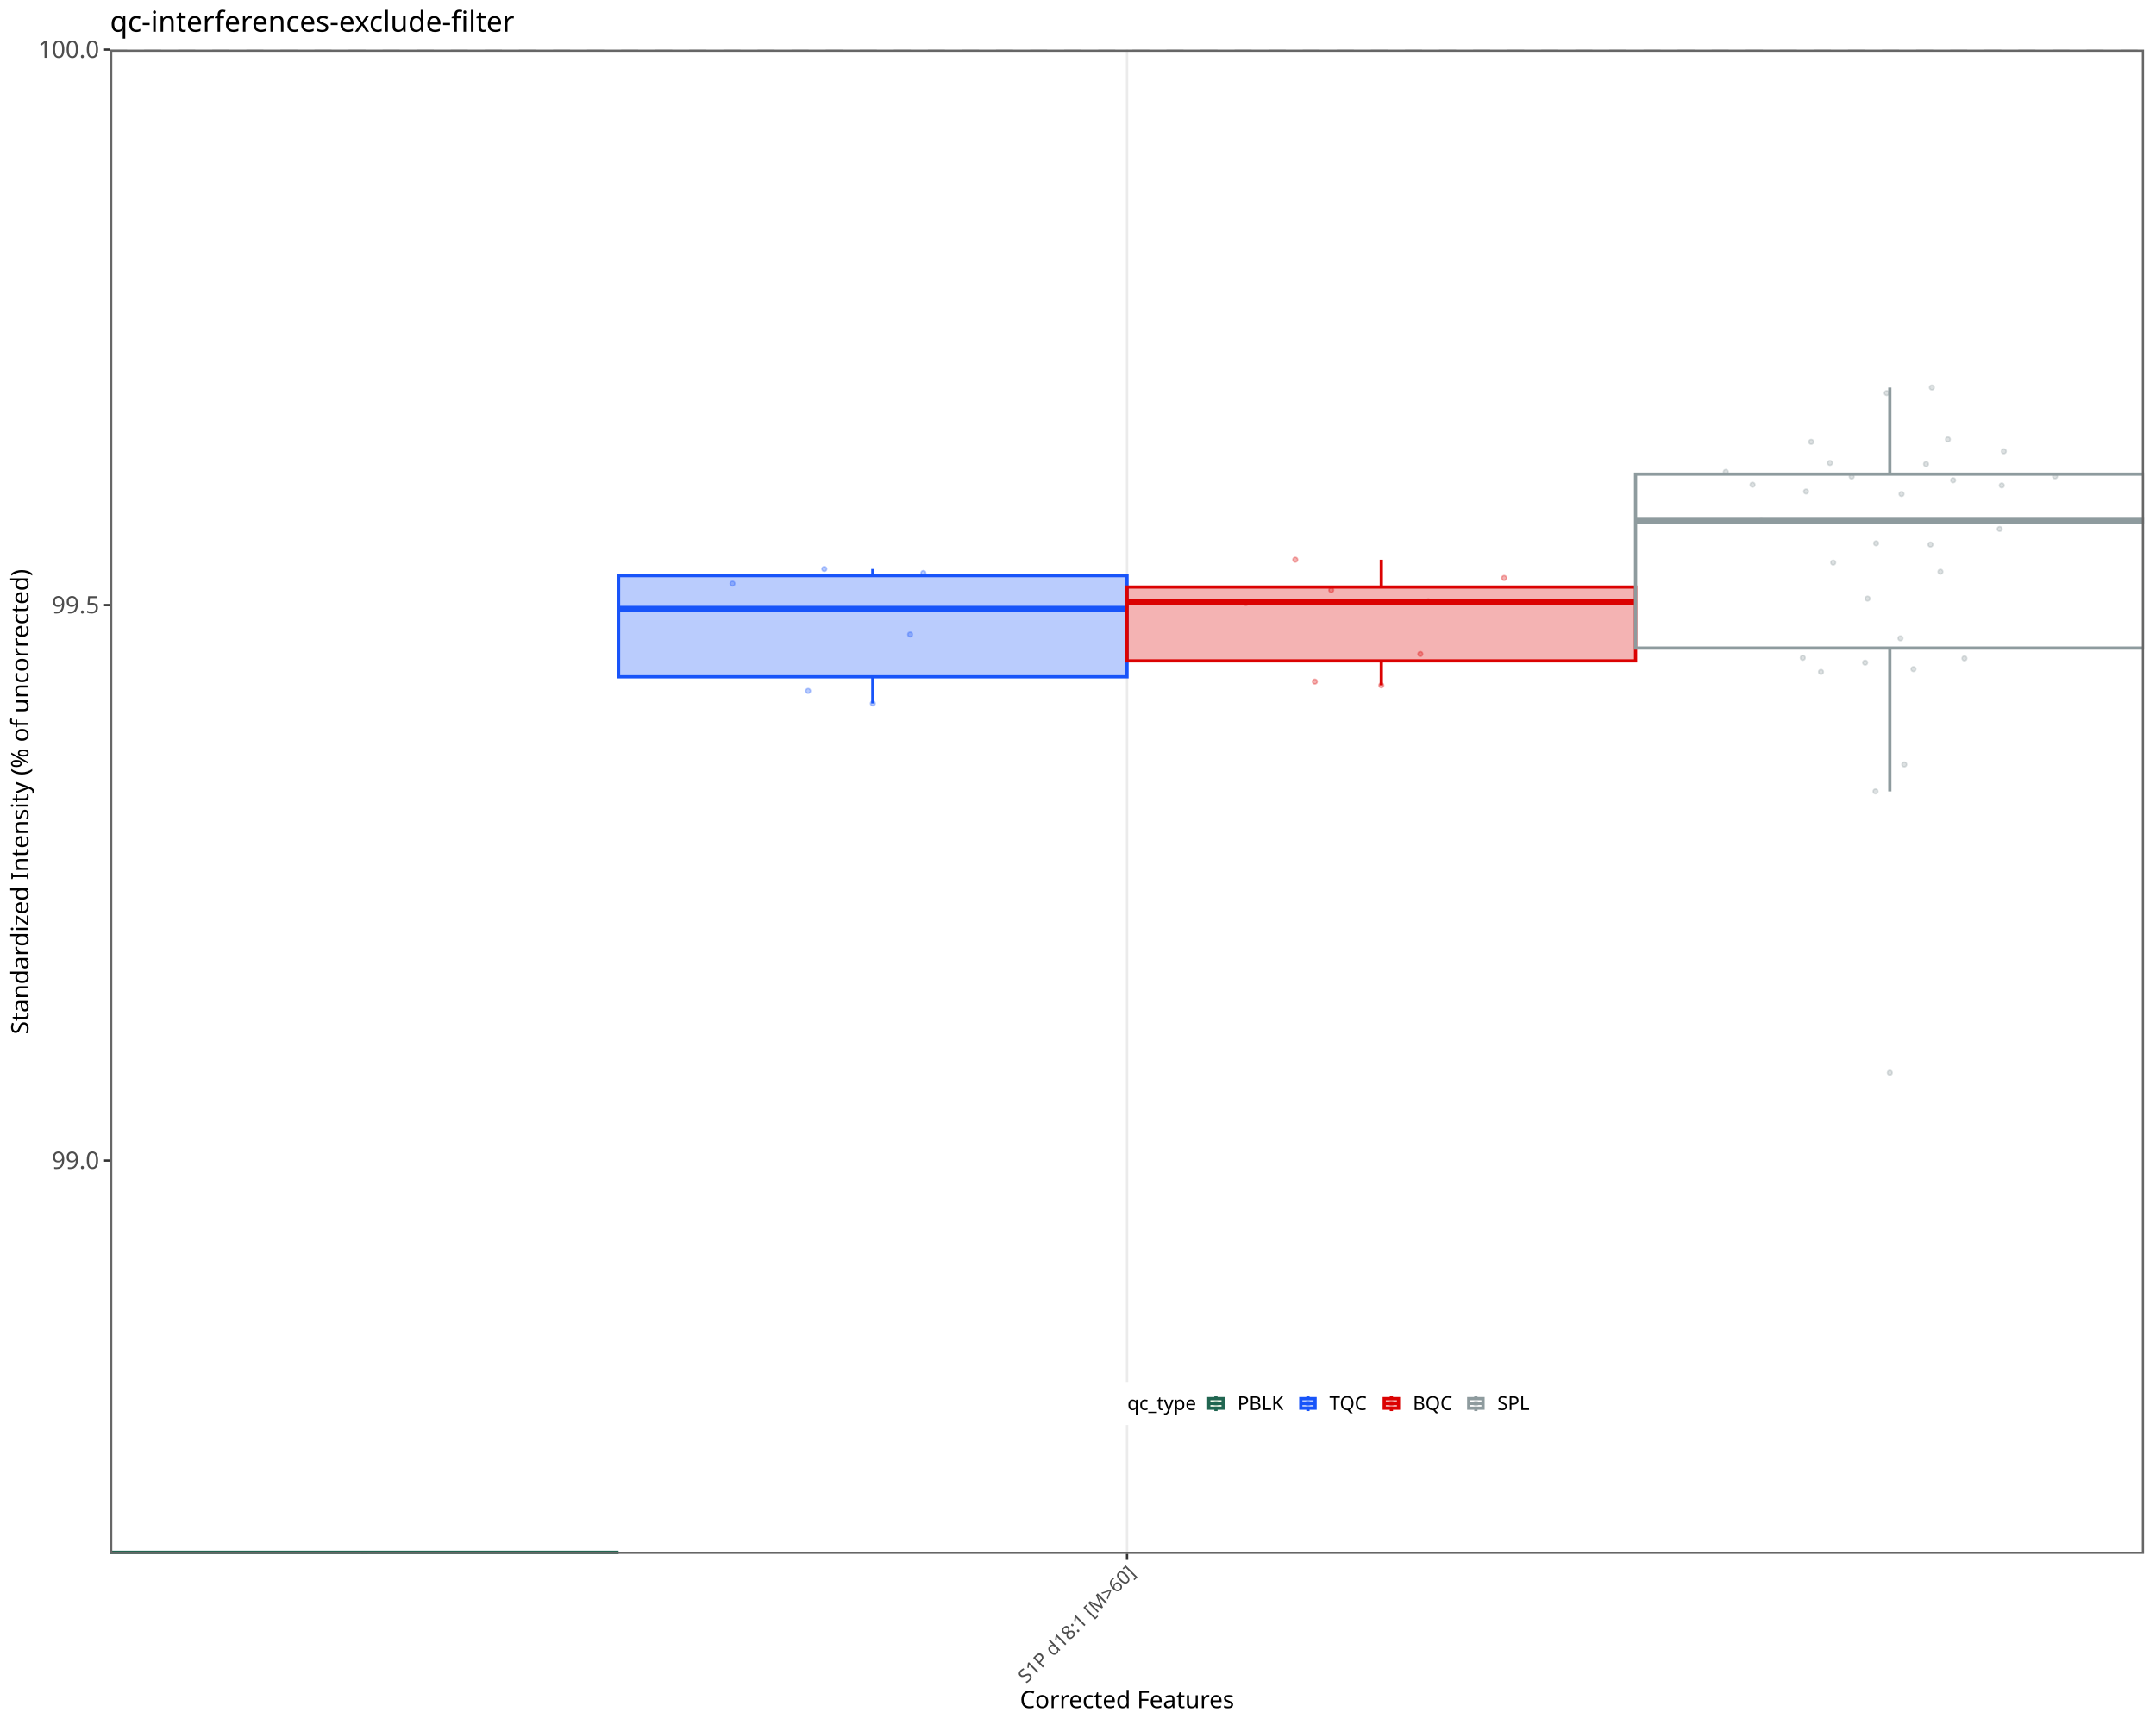
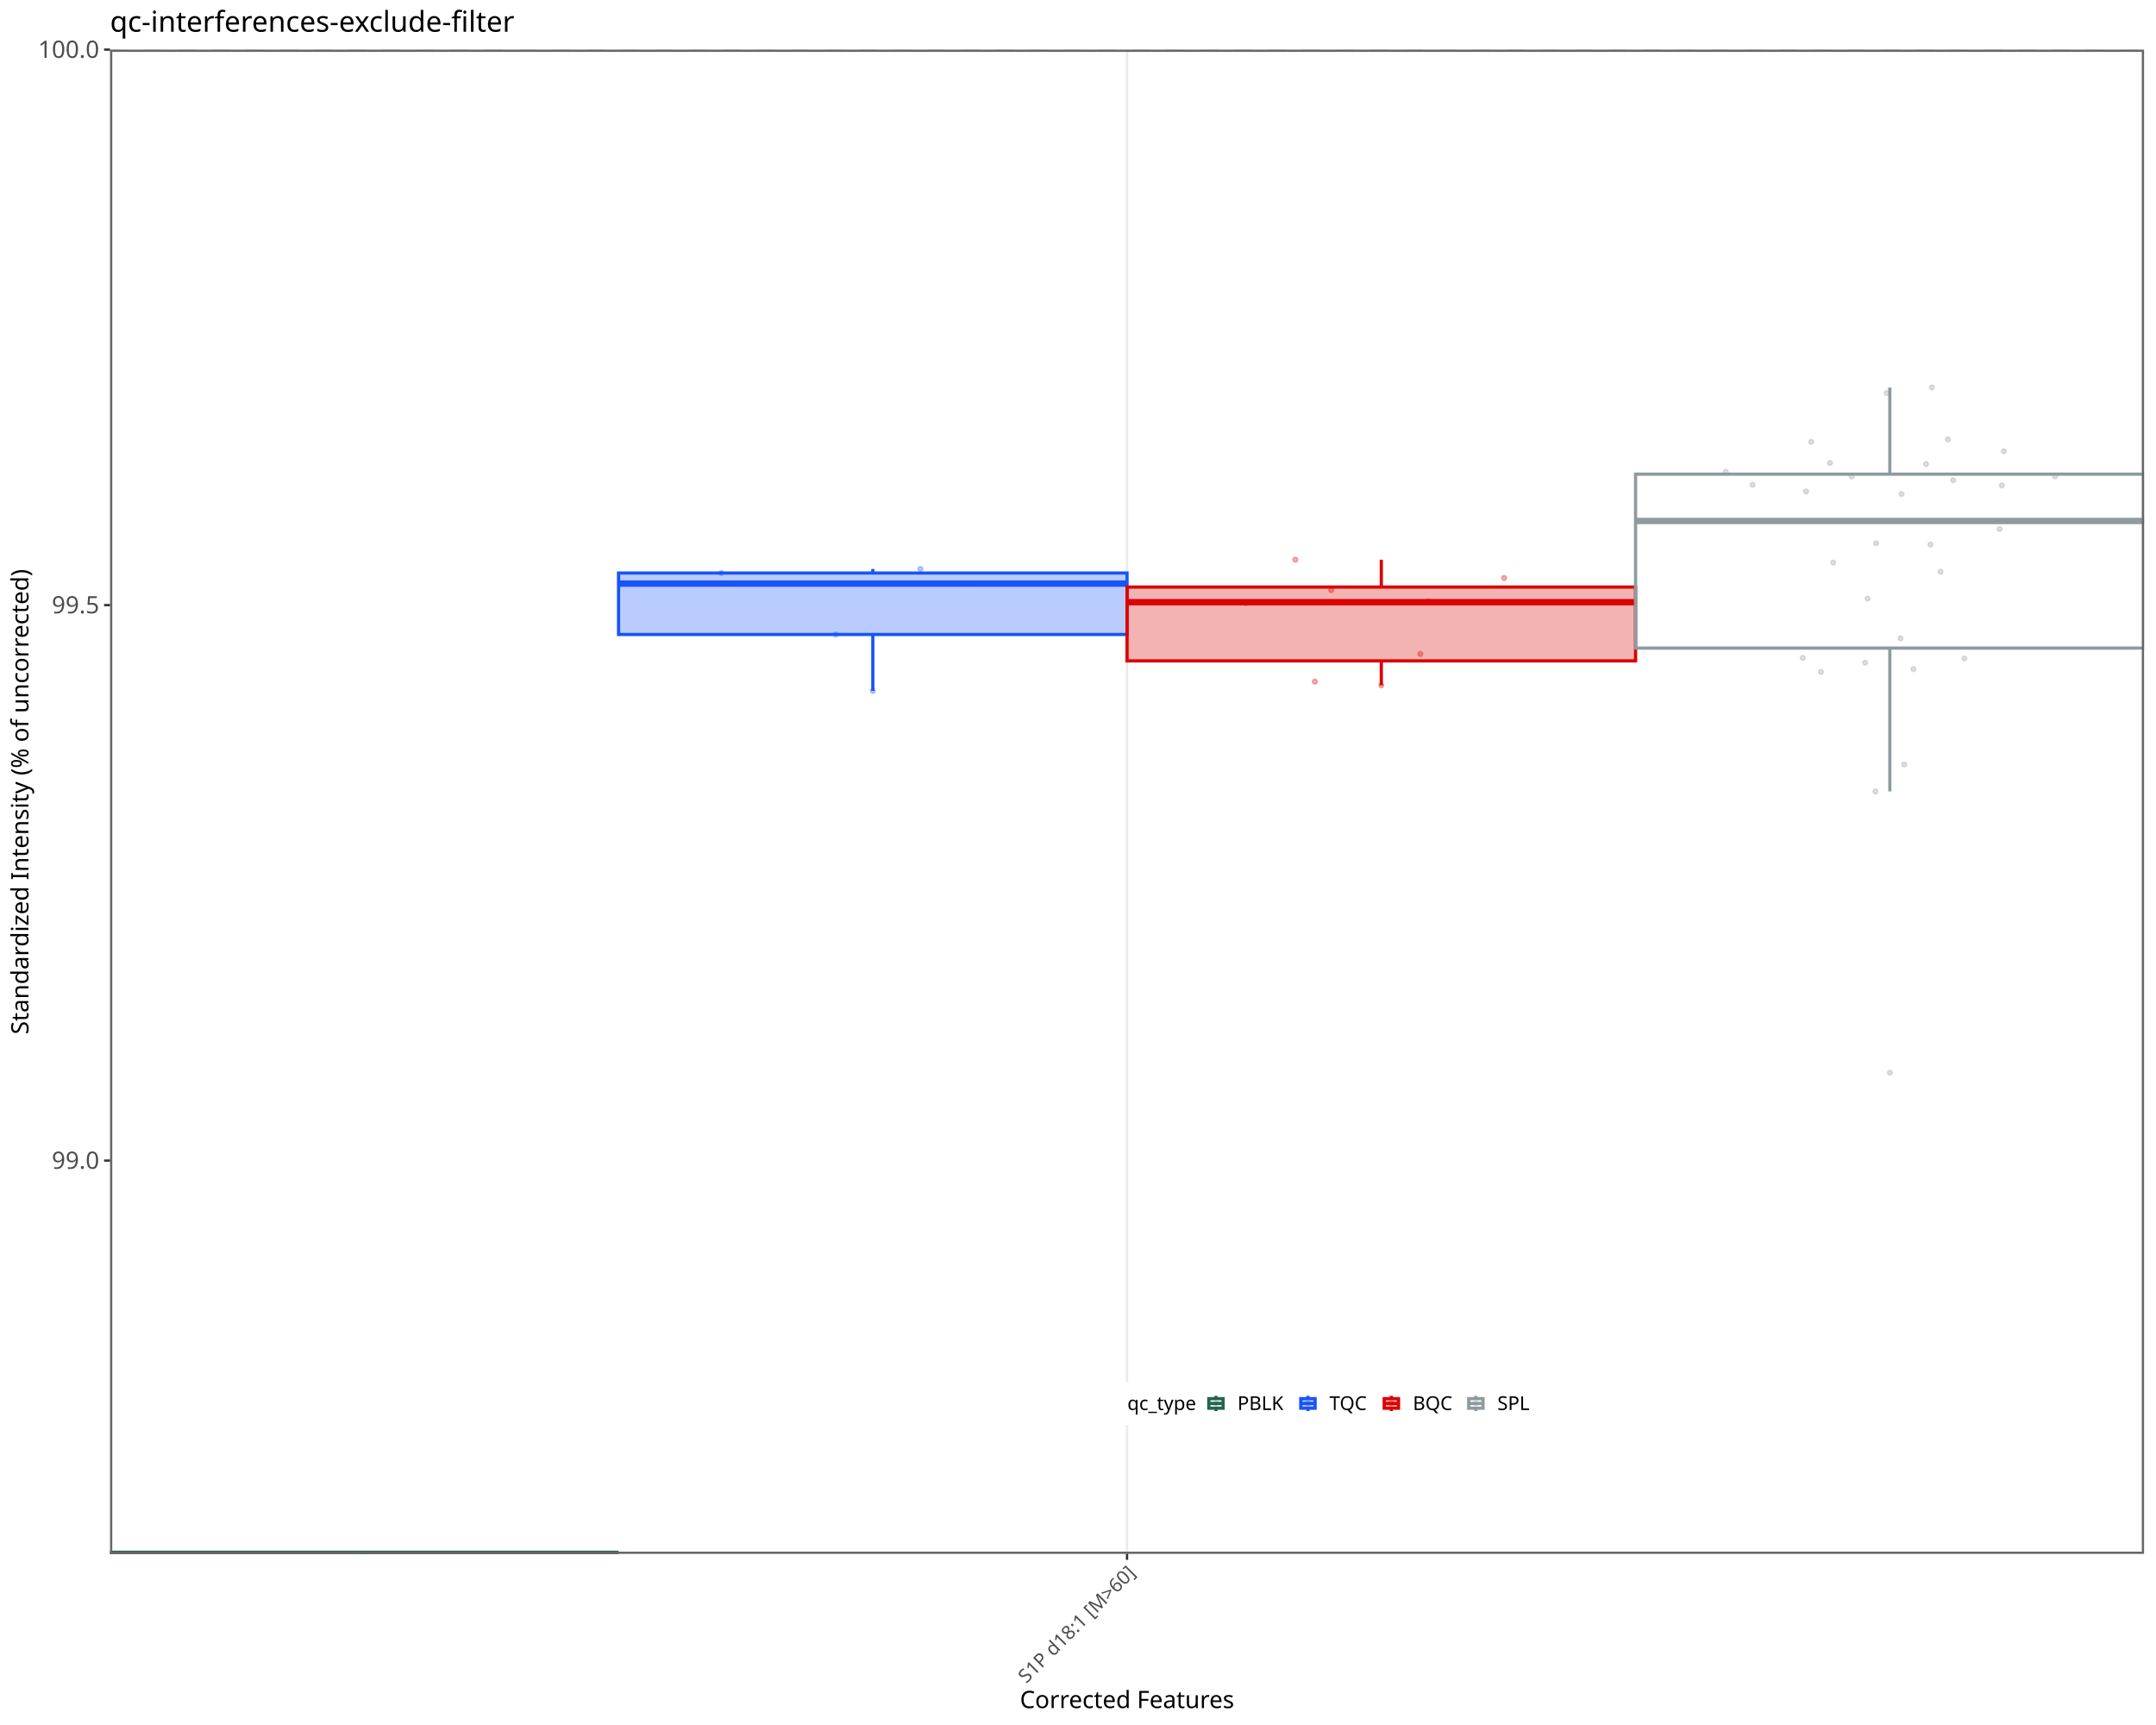
<svg xmlns="http://www.w3.org/2000/svg" class="svglite" data-engine-version="2.0" width="720.00pt" height="576.00pt" viewBox="0 0 720.00 576.00">
  <defs>
    <style type="text/css">
    .svglite line, .svglite polyline, .svglite polygon, .svglite path, .svglite rect, .svglite circle {
      fill: none;
      stroke: #000000;
      stroke-linecap: round;
      stroke-linejoin: round;
      stroke-miterlimit: 10.00;
    }
  </style>
  </defs>
  <rect width="100%" height="100%" style="stroke: none; fill: #FFFFFF;" />
  <defs>
    <clipPath id="cpMC4wMHw3MjAuMDB8MC4wMHw1NzYuMDA=">
      <rect x="0.00" y="0.00" width="720.00" height="576.00" />
    </clipPath>
  </defs>
  <g clip-path="url(#cpMC4wMHw3MjAuMDB8MC4wMHw1NzYuMDA=)">
    <rect x="0.00" y="0.00" width="720.00" height="576.00" style="stroke-width: 0.78; stroke: #FFFFFF; fill: #FFFFFF;" />
  </g>
  <defs>
    <clipPath id="cpMzYuNzV8NzE2LjAxfDE2LjU3fDUxOC44Ng==">
      <rect x="36.75" y="16.57" width="679.26" height="502.29" />
    </clipPath>
  </defs>
  <g clip-path="url(#cpMzYuNzV8NzE2LjAxfDE2LjU3fDUxOC44Ng==)">
    <rect x="36.75" y="16.57" width="679.26" height="502.29" style="stroke-width: 0.78; stroke: none; fill: #FFFFFF;" />
    <polyline points="376.38,518.86 376.38,16.57 " style="stroke-width: 0.78; stroke: #EBEBEB; stroke-linecap: butt;" />
    <circle cx="121.66" cy="518.86" r="0.79" style="stroke-width: 0.52; stroke: #216651; stroke-opacity: 0.30; fill: #216651; fill-opacity: 0.30;" />
-     <circle cx="303.94" cy="211.86" r="0.79" style="stroke-width: 0.52; stroke: #1854F9; stroke-opacity: 0.30; fill: #1854F9; fill-opacity: 0.30;" />
-     <circle cx="308.36" cy="191.34" r="0.79" style="stroke-width: 0.52; stroke: #1854F9; stroke-opacity: 0.30; fill: #1854F9; fill-opacity: 0.30;" />
-     <circle cx="244.62" cy="194.87" r="0.79" style="stroke-width: 0.52; stroke: #1854F9; stroke-opacity: 0.30; fill: #1854F9; fill-opacity: 0.30;" />
-     <circle cx="275.28" cy="189.99" r="0.79" style="stroke-width: 0.52; stroke: #1854F9; stroke-opacity: 0.30; fill: #1854F9; fill-opacity: 0.30;" />
-     <circle cx="269.87" cy="230.71" r="0.79" style="stroke-width: 0.52; stroke: #1854F9; stroke-opacity: 0.30; fill: #1854F9; fill-opacity: 0.30;" />
-     <circle cx="291.48" cy="234.89" r="0.79" style="stroke-width: 0.52; stroke: #1854F9; stroke-opacity: 0.30; fill: #1854F9; fill-opacity: 0.30;" />
+     <circle cx="279.13" cy="211.86" r="0.79" style="stroke-width: 0.52; stroke: #1854F9; stroke-opacity: 0.30; fill: #1854F9; fill-opacity: 0.30;" />
+     <circle cx="240.87" cy="191.34" r="0.79" style="stroke-width: 0.52; stroke: #1854F9; stroke-opacity: 0.30; fill: #1854F9; fill-opacity: 0.30;" />
+     <circle cx="321.03" cy="194.87" r="0.79" style="stroke-width: 0.52; stroke: #1854F9; stroke-opacity: 0.30; fill: #1854F9; fill-opacity: 0.30;" />
+     <circle cx="307.37" cy="189.99" r="0.79" style="stroke-width: 0.52; stroke: #1854F9; stroke-opacity: 0.30; fill: #1854F9; fill-opacity: 0.30;" />
+     <circle cx="291.48" cy="230.71" r="0.79" style="stroke-width: 0.52; stroke: #1854F9; stroke-opacity: 0.30; fill: #1854F9; fill-opacity: 0.30;" />
    <circle cx="416.07" cy="201.36" r="0.79" style="stroke-width: 0.52; stroke: #DB0202; stroke-opacity: 0.30; fill: #DB0202; fill-opacity: 0.30;" />
    <circle cx="444.57" cy="197.03" r="0.79" style="stroke-width: 0.52; stroke: #DB0202; stroke-opacity: 0.30; fill: #DB0202; fill-opacity: 0.30;" />
    <circle cx="502.31" cy="192.99" r="0.79" style="stroke-width: 0.52; stroke: #DB0202; stroke-opacity: 0.30; fill: #DB0202; fill-opacity: 0.30;" />
    <circle cx="474.32" cy="218.37" r="0.79" style="stroke-width: 0.52; stroke: #DB0202; stroke-opacity: 0.30; fill: #DB0202; fill-opacity: 0.30;" />
    <circle cx="432.57" cy="186.89" r="0.79" style="stroke-width: 0.52; stroke: #DB0202; stroke-opacity: 0.30; fill: #DB0202; fill-opacity: 0.30;" />
    <circle cx="477.00" cy="200.80" r="0.79" style="stroke-width: 0.52; stroke: #DB0202; stroke-opacity: 0.30; fill: #DB0202; fill-opacity: 0.30;" />
    <circle cx="439.10" cy="227.60" r="0.79" style="stroke-width: 0.52; stroke: #DB0202; stroke-opacity: 0.30; fill: #DB0202; fill-opacity: 0.30;" />
    <circle cx="461.29" cy="228.84" r="0.79" style="stroke-width: 0.52; stroke: #DB0202; stroke-opacity: 0.30; fill: #DB0202; fill-opacity: 0.30;" />
    <circle cx="656.03" cy="219.85" r="0.79" style="stroke-width: 0.52; stroke: #8E9B9E; stroke-opacity: 0.30; fill: #8E9B9E; fill-opacity: 0.30;" />
    <circle cx="668.50" cy="162.09" r="0.79" style="stroke-width: 0.52; stroke: #8E9B9E; stroke-opacity: 0.30; fill: #8E9B9E; fill-opacity: 0.30;" />
    <circle cx="602.04" cy="219.67" r="0.79" style="stroke-width: 0.52; stroke: #8E9B9E; stroke-opacity: 0.30; fill: #8E9B9E; fill-opacity: 0.30;" />
    <circle cx="626.33" cy="264.26" r="0.79" style="stroke-width: 0.52; stroke: #8E9B9E; stroke-opacity: 0.30; fill: #8E9B9E; fill-opacity: 0.30;" />
    <circle cx="645.15" cy="129.40" r="0.79" style="stroke-width: 0.52; stroke: #8E9B9E; stroke-opacity: 0.30; fill: #8E9B9E; fill-opacity: 0.30;" />
    <circle cx="630.07" cy="131.25" r="0.79" style="stroke-width: 0.52; stroke: #8E9B9E; stroke-opacity: 0.30; fill: #8E9B9E; fill-opacity: 0.30;" />
    <circle cx="634.66" cy="213.14" r="0.79" style="stroke-width: 0.52; stroke: #8E9B9E; stroke-opacity: 0.30; fill: #8E9B9E; fill-opacity: 0.30;" />
    <circle cx="612.20" cy="187.86" r="0.79" style="stroke-width: 0.52; stroke: #8E9B9E; stroke-opacity: 0.30; fill: #8E9B9E; fill-opacity: 0.30;" />
    <circle cx="643.21" cy="154.96" r="0.79" style="stroke-width: 0.52; stroke: #8E9B9E; stroke-opacity: 0.30; fill: #8E9B9E; fill-opacity: 0.30;" />
    <circle cx="576.33" cy="157.57" r="0.79" style="stroke-width: 0.52; stroke: #8E9B9E; stroke-opacity: 0.30; fill: #8E9B9E; fill-opacity: 0.30;" />
    <circle cx="631.11" cy="358.19" r="0.79" style="stroke-width: 0.52; stroke: #8E9B9E; stroke-opacity: 0.30; fill: #8E9B9E; fill-opacity: 0.30;" />
    <circle cx="635.02" cy="164.96" r="0.79" style="stroke-width: 0.52; stroke: #8E9B9E; stroke-opacity: 0.30; fill: #8E9B9E; fill-opacity: 0.30;" />
    <circle cx="611.12" cy="154.59" r="0.79" style="stroke-width: 0.52; stroke: #8E9B9E; stroke-opacity: 0.30; fill: #8E9B9E; fill-opacity: 0.30;" />
    <circle cx="623.68" cy="199.88" r="0.79" style="stroke-width: 0.52; stroke: #8E9B9E; stroke-opacity: 0.30; fill: #8E9B9E; fill-opacity: 0.30;" />
    <circle cx="608.12" cy="224.36" r="0.79" style="stroke-width: 0.52; stroke: #8E9B9E; stroke-opacity: 0.30; fill: #8E9B9E; fill-opacity: 0.30;" />
    <circle cx="648.01" cy="190.91" r="0.79" style="stroke-width: 0.52; stroke: #8E9B9E; stroke-opacity: 0.30; fill: #8E9B9E; fill-opacity: 0.30;" />
    <circle cx="639.01" cy="223.44" r="0.79" style="stroke-width: 0.52; stroke: #8E9B9E; stroke-opacity: 0.30; fill: #8E9B9E; fill-opacity: 0.30;" />
    <circle cx="604.85" cy="147.54" r="0.79" style="stroke-width: 0.52; stroke: #8E9B9E; stroke-opacity: 0.30; fill: #8E9B9E; fill-opacity: 0.30;" />
    <circle cx="686.29" cy="159.06" r="0.79" style="stroke-width: 0.52; stroke: #8E9B9E; stroke-opacity: 0.30; fill: #8E9B9E; fill-opacity: 0.30;" />
    <circle cx="588.18" cy="173.97" r="0.79" style="stroke-width: 0.52; stroke: #8E9B9E; stroke-opacity: 0.30; fill: #8E9B9E; fill-opacity: 0.30;" />
    <circle cx="626.53" cy="181.42" r="0.79" style="stroke-width: 0.52; stroke: #8E9B9E; stroke-opacity: 0.30; fill: #8E9B9E; fill-opacity: 0.30;" />
    <circle cx="603.14" cy="164.12" r="0.79" style="stroke-width: 0.52; stroke: #8E9B9E; stroke-opacity: 0.30; fill: #8E9B9E; fill-opacity: 0.30;" />
    <circle cx="667.79" cy="176.65" r="0.79" style="stroke-width: 0.52; stroke: #8E9B9E; stroke-opacity: 0.30; fill: #8E9B9E; fill-opacity: 0.30;" />
    <circle cx="669.18" cy="150.69" r="0.79" style="stroke-width: 0.52; stroke: #8E9B9E; stroke-opacity: 0.30; fill: #8E9B9E; fill-opacity: 0.30;" />
    <circle cx="635.94" cy="255.27" r="0.79" style="stroke-width: 0.52; stroke: #8E9B9E; stroke-opacity: 0.30; fill: #8E9B9E; fill-opacity: 0.30;" />
    <circle cx="652.26" cy="160.37" r="0.79" style="stroke-width: 0.52; stroke: #8E9B9E; stroke-opacity: 0.30; fill: #8E9B9E; fill-opacity: 0.30;" />
    <circle cx="644.69" cy="181.83" r="0.79" style="stroke-width: 0.52; stroke: #8E9B9E; stroke-opacity: 0.30; fill: #8E9B9E; fill-opacity: 0.30;" />
    <circle cx="622.86" cy="221.28" r="0.79" style="stroke-width: 0.52; stroke: #8E9B9E; stroke-opacity: 0.30; fill: #8E9B9E; fill-opacity: 0.30;" />
    <circle cx="618.37" cy="159.13" r="0.79" style="stroke-width: 0.52; stroke: #8E9B9E; stroke-opacity: 0.30; fill: #8E9B9E; fill-opacity: 0.30;" />
    <circle cx="650.51" cy="146.72" r="0.79" style="stroke-width: 0.52; stroke: #8E9B9E; stroke-opacity: 0.30; fill: #8E9B9E; fill-opacity: 0.30;" />
    <circle cx="585.26" cy="161.86" r="0.79" style="stroke-width: 0.52; stroke: #8E9B9E; stroke-opacity: 0.30; fill: #8E9B9E; fill-opacity: 0.30;" />
    <line x1="121.66" y1="518.86" x2="121.66" y2="518.86" style="stroke-width: 1.07; stroke: #216651; stroke-linecap: butt;" />
    <line x1="121.66" y1="518.86" x2="121.66" y2="518.86" style="stroke-width: 1.07; stroke: #216651; stroke-linecap: butt;" />
    <polygon points="36.75,518.86 36.75,518.86 206.57,518.86 206.57,518.86 36.75,518.86 " style="stroke-width: 1.07; stroke: #216651; stroke-linecap: butt; stroke-linejoin: miter; fill: #E4F2C4; fill-opacity: 0.30;" />
    <line x1="36.75" y1="518.86" x2="206.57" y2="518.86" style="stroke-width: 2.13; stroke: #216651; stroke-linecap: butt; stroke-linejoin: miter;" />
-     <line x1="291.48" y1="192.22" x2="291.48" y2="189.99" style="stroke-width: 1.07; stroke: #1854F9; stroke-linecap: butt;" />
-     <line x1="291.48" y1="226.00" x2="291.48" y2="234.89" style="stroke-width: 1.07; stroke: #1854F9; stroke-linecap: butt;" />
-     <polygon points="206.57,192.22 206.57,226.00 376.38,226.00 376.38,192.22 206.57,192.22 " style="stroke-width: 1.07; stroke: #1854F9; stroke-linecap: butt; stroke-linejoin: miter; fill: #1854F9; fill-opacity: 0.30;" />
-     <line x1="206.57" y1="203.37" x2="376.38" y2="203.37" style="stroke-width: 2.13; stroke: #1854F9; stroke-linecap: butt; stroke-linejoin: miter;" />
+     <line x1="291.48" y1="191.34" x2="291.48" y2="189.99" style="stroke-width: 1.07; stroke: #1854F9; stroke-linecap: butt;" />
+     <line x1="291.48" y1="211.86" x2="291.48" y2="230.71" style="stroke-width: 1.07; stroke: #1854F9; stroke-linecap: butt;" />
+     <polygon points="206.57,191.34 206.57,211.86 376.38,211.86 376.38,191.34 206.57,191.34 " style="stroke-width: 1.07; stroke: #1854F9; stroke-linecap: butt; stroke-linejoin: miter; fill: #1854F9; fill-opacity: 0.30;" />
+     <line x1="206.57" y1="194.87" x2="376.38" y2="194.87" style="stroke-width: 2.13; stroke: #1854F9; stroke-linecap: butt; stroke-linejoin: miter;" />
    <line x1="461.29" y1="196.02" x2="461.29" y2="186.89" style="stroke-width: 1.07; stroke: #DB0202; stroke-linecap: butt;" />
    <line x1="461.29" y1="220.68" x2="461.29" y2="228.84" style="stroke-width: 1.07; stroke: #DB0202; stroke-linecap: butt;" />
    <polygon points="376.38,196.02 376.38,220.68 546.20,220.68 546.20,196.02 376.38,196.02 " style="stroke-width: 1.07; stroke: #DB0202; stroke-linecap: butt; stroke-linejoin: miter; fill: #DB0202; fill-opacity: 0.30;" />
    <line x1="376.38" y1="201.08" x2="546.20" y2="201.08" style="stroke-width: 2.13; stroke: #DB0202; stroke-linecap: butt; stroke-linejoin: miter;" />
    <line x1="631.11" y1="158.32" x2="631.11" y2="129.40" style="stroke-width: 1.07; stroke: #8E9B9E; stroke-linecap: butt;" />
    <line x1="631.11" y1="216.40" x2="631.11" y2="264.26" style="stroke-width: 1.07; stroke: #8E9B9E; stroke-linecap: butt;" />
    <polygon points="546.20,158.32 546.20,216.40 716.01,216.40 716.01,158.32 546.20,158.32 " style="stroke-width: 1.07; stroke: #8E9B9E; stroke-linecap: butt; stroke-linejoin: miter; fill: none;" />
    <line x1="546.20" y1="173.97" x2="716.01" y2="173.97" style="stroke-width: 2.13; stroke: #8E9B9E; stroke-linecap: butt; stroke-linejoin: miter;" />
    <line x1="36.75" y1="16.57" x2="716.01" y2="16.57" style="stroke-width: 1.07; stroke: #CCCCCC; stroke-dasharray: 5.69,5.69; stroke-linecap: butt;" />
    <rect x="36.75" y="16.57" width="679.26" height="502.29" style="stroke-width: 1.49; stroke: #666666;" />
  </g>
  <g clip-path="url(#cpMC4wMHw3MjAuMDB8MC4wMHw1NzYuMDA=)">
    <text x="33.16" y="390.28" text-anchor="end" style="font-size: 8.00px; fill: #4D4D4D; font-family: sans;" textLength="15.57px" lengthAdjust="spacingAndGlyphs">99.0</text>
    <text x="33.16" y="204.80" text-anchor="end" style="font-size: 8.00px; fill: #4D4D4D; font-family: sans;" textLength="15.57px" lengthAdjust="spacingAndGlyphs">99.5</text>
    <text x="33.16" y="19.32" text-anchor="end" style="font-size: 8.00px; fill: #4D4D4D; font-family: sans;" textLength="20.02px" lengthAdjust="spacingAndGlyphs">100.0</text>
    <polyline points="34.76,387.53 36.75,387.53 " style="stroke-width: 0.78; stroke: #333333; stroke-linecap: butt;" />
    <polyline points="34.76,202.05 36.75,202.05 " style="stroke-width: 0.78; stroke: #333333; stroke-linecap: butt;" />
    <polyline points="34.76,16.57 36.75,16.57 " style="stroke-width: 0.78; stroke: #333333; stroke-linecap: butt;" />
    <polyline points="376.38,520.85 376.38,518.86 " style="stroke-width: 0.78; stroke: #333333; stroke-linecap: butt;" />
    <text transform="translate(379.50,525.56) rotate(-45)" text-anchor="end" style="font-size: 6.40px; fill: #4D4D4D; font-family: sans;" textLength="51.42px" lengthAdjust="spacingAndGlyphs">S1P d18:1 [M&gt;60]</text>
    <text x="376.38" y="570.35" text-anchor="middle" style="font-size: 8.00px; font-family: sans;" textLength="68.93px" lengthAdjust="spacingAndGlyphs">Corrected Features</text>
    <text transform="translate(9.49,267.71) rotate(-90)" text-anchor="middle" style="font-size: 8.00px; font-family: sans;" textLength="147.21px" lengthAdjust="spacingAndGlyphs">Standardized Intensity (% of uncorrected)</text>
    <rect x="372.49" y="461.45" width="143.63" height="14.35" style="stroke-width: 0.78; stroke: none; fill: #FFFFFF;" />
    <text x="376.48" y="470.83" style="font-size: 6.40px; font-family: sans;" textLength="22.42px" lengthAdjust="spacingAndGlyphs">qc_type</text>
    <rect x="402.88" y="465.44" width="6.38" height="6.38" style="stroke-width: 0.78; stroke: none; fill: #FFFFFF;" />
    <circle cx="406.07" cy="468.63" r="0.79" style="stroke-width: 0.52; stroke: #216651; stroke-opacity: 0.30; fill: #216651; fill-opacity: 0.30;" />
    <polyline points="406.07,471.18 406.07,470.22 " style="stroke-width: 1.07; stroke: #216651; stroke-linecap: butt; stroke-linejoin: miter;" />
    <polyline points="406.07,467.03 406.07,466.08 " style="stroke-width: 1.07; stroke: #216651; stroke-linecap: butt; stroke-linejoin: miter;" />
    <rect x="403.68" y="467.03" width="4.78" height="3.19" style="stroke-width: 1.07; stroke: #216651; stroke-linecap: butt; stroke-linejoin: miter; fill: #E4F2C4; fill-opacity: 0.30;" />
    <polyline points="403.68,468.63 408.46,468.63 " style="stroke-width: 1.07; stroke: #216651; stroke-linecap: butt; stroke-linejoin: miter;" />
    <polyline points="406.07,471.18 406.07,471.18 " style="stroke-width: 1.07; stroke: #216651; stroke-linecap: butt; stroke-linejoin: miter;" />
    <polyline points="406.07,466.08 406.07,466.08 " style="stroke-width: 1.07; stroke: #216651; stroke-linecap: butt; stroke-linejoin: miter;" />
    <rect x="433.60" y="465.44" width="6.38" height="6.38" style="stroke-width: 0.78; stroke: none; fill: #FFFFFF;" />
    <circle cx="436.79" cy="468.63" r="0.79" style="stroke-width: 0.52; stroke: #1854F9; stroke-opacity: 0.30; fill: #1854F9; fill-opacity: 0.30;" />
    <polyline points="436.79,471.18 436.79,470.22 " style="stroke-width: 1.07; stroke: #1854F9; stroke-linecap: butt; stroke-linejoin: miter;" />
    <polyline points="436.79,467.03 436.79,466.08 " style="stroke-width: 1.07; stroke: #1854F9; stroke-linecap: butt; stroke-linejoin: miter;" />
    <rect x="434.40" y="467.03" width="4.78" height="3.19" style="stroke-width: 1.07; stroke: #1854F9; stroke-linecap: butt; stroke-linejoin: miter; fill: #1854F9; fill-opacity: 0.30;" />
    <polyline points="434.40,468.63 439.18,468.63 " style="stroke-width: 1.07; stroke: #1854F9; stroke-linecap: butt; stroke-linejoin: miter;" />
    <polyline points="436.79,471.18 436.79,471.18 " style="stroke-width: 1.07; stroke: #1854F9; stroke-linecap: butt; stroke-linejoin: miter;" />
    <polyline points="436.79,466.08 436.79,466.08 " style="stroke-width: 1.07; stroke: #1854F9; stroke-linecap: butt; stroke-linejoin: miter;" />
    <rect x="461.46" y="465.44" width="6.38" height="6.38" style="stroke-width: 0.78; stroke: none; fill: #FFFFFF;" />
    <circle cx="464.65" cy="468.63" r="0.79" style="stroke-width: 0.52; stroke: #DB0202; stroke-opacity: 0.30; fill: #DB0202; fill-opacity: 0.30;" />
    <polyline points="464.65,471.18 464.65,470.22 " style="stroke-width: 1.07; stroke: #DB0202; stroke-linecap: butt; stroke-linejoin: miter;" />
    <polyline points="464.65,467.03 464.65,466.08 " style="stroke-width: 1.07; stroke: #DB0202; stroke-linecap: butt; stroke-linejoin: miter;" />
    <rect x="462.26" y="467.03" width="4.78" height="3.19" style="stroke-width: 1.07; stroke: #DB0202; stroke-linecap: butt; stroke-linejoin: miter; fill: #DB0202; fill-opacity: 0.30;" />
    <polyline points="462.26,468.63 467.04,468.63 " style="stroke-width: 1.07; stroke: #DB0202; stroke-linecap: butt; stroke-linejoin: miter;" />
    <polyline points="464.65,471.18 464.65,471.18 " style="stroke-width: 1.07; stroke: #DB0202; stroke-linecap: butt; stroke-linejoin: miter;" />
    <polyline points="464.65,466.08 464.65,466.08 " style="stroke-width: 1.07; stroke: #DB0202; stroke-linecap: butt; stroke-linejoin: miter;" />
    <rect x="489.68" y="465.44" width="6.38" height="6.38" style="stroke-width: 0.78; stroke: none; fill: #FFFFFF;" />
    <circle cx="492.87" cy="468.63" r="0.79" style="stroke-width: 0.52; stroke: #8E9B9E; stroke-opacity: 0.30; fill: #8E9B9E; fill-opacity: 0.30;" />
    <polyline points="492.87,471.18 492.87,470.22 " style="stroke-width: 1.07; stroke: #8E9B9E; stroke-linecap: butt; stroke-linejoin: miter;" />
    <polyline points="492.87,467.03 492.87,466.08 " style="stroke-width: 1.07; stroke: #8E9B9E; stroke-linecap: butt; stroke-linejoin: miter;" />
    <rect x="490.48" y="467.03" width="4.78" height="3.19" style="stroke-width: 1.07; stroke: #8E9B9E; stroke-linecap: butt; stroke-linejoin: miter;" />
    <polyline points="490.48,468.63 495.26,468.63 " style="stroke-width: 1.07; stroke: #8E9B9E; stroke-linecap: butt; stroke-linejoin: miter;" />
    <polyline points="492.87,471.18 492.87,471.18 " style="stroke-width: 1.07; stroke: #8E9B9E; stroke-linecap: butt; stroke-linejoin: miter;" />
    <polyline points="492.87,466.08 492.87,466.08 " style="stroke-width: 1.07; stroke: #8E9B9E; stroke-linecap: butt; stroke-linejoin: miter;" />
    <text x="413.25" y="470.83" style="font-size: 6.40px; font-family: sans;" textLength="16.37px" lengthAdjust="spacingAndGlyphs">PBLK</text>
    <text x="443.96" y="470.83" style="font-size: 6.40px; font-family: sans;" textLength="13.51px" lengthAdjust="spacingAndGlyphs">TQC</text>
    <text x="471.82" y="470.83" style="font-size: 6.40px; font-family: sans;" textLength="13.87px" lengthAdjust="spacingAndGlyphs">BQC</text>
    <text x="500.04" y="470.83" style="font-size: 6.40px; font-family: sans;" textLength="12.10px" lengthAdjust="spacingAndGlyphs">SPL</text>
    <text x="36.75" y="10.59" style="font-size: 9.60px; font-family: sans;" textLength="126.47px" lengthAdjust="spacingAndGlyphs">qc-interferences-exclude-filter</text>
  </g>
</svg>
